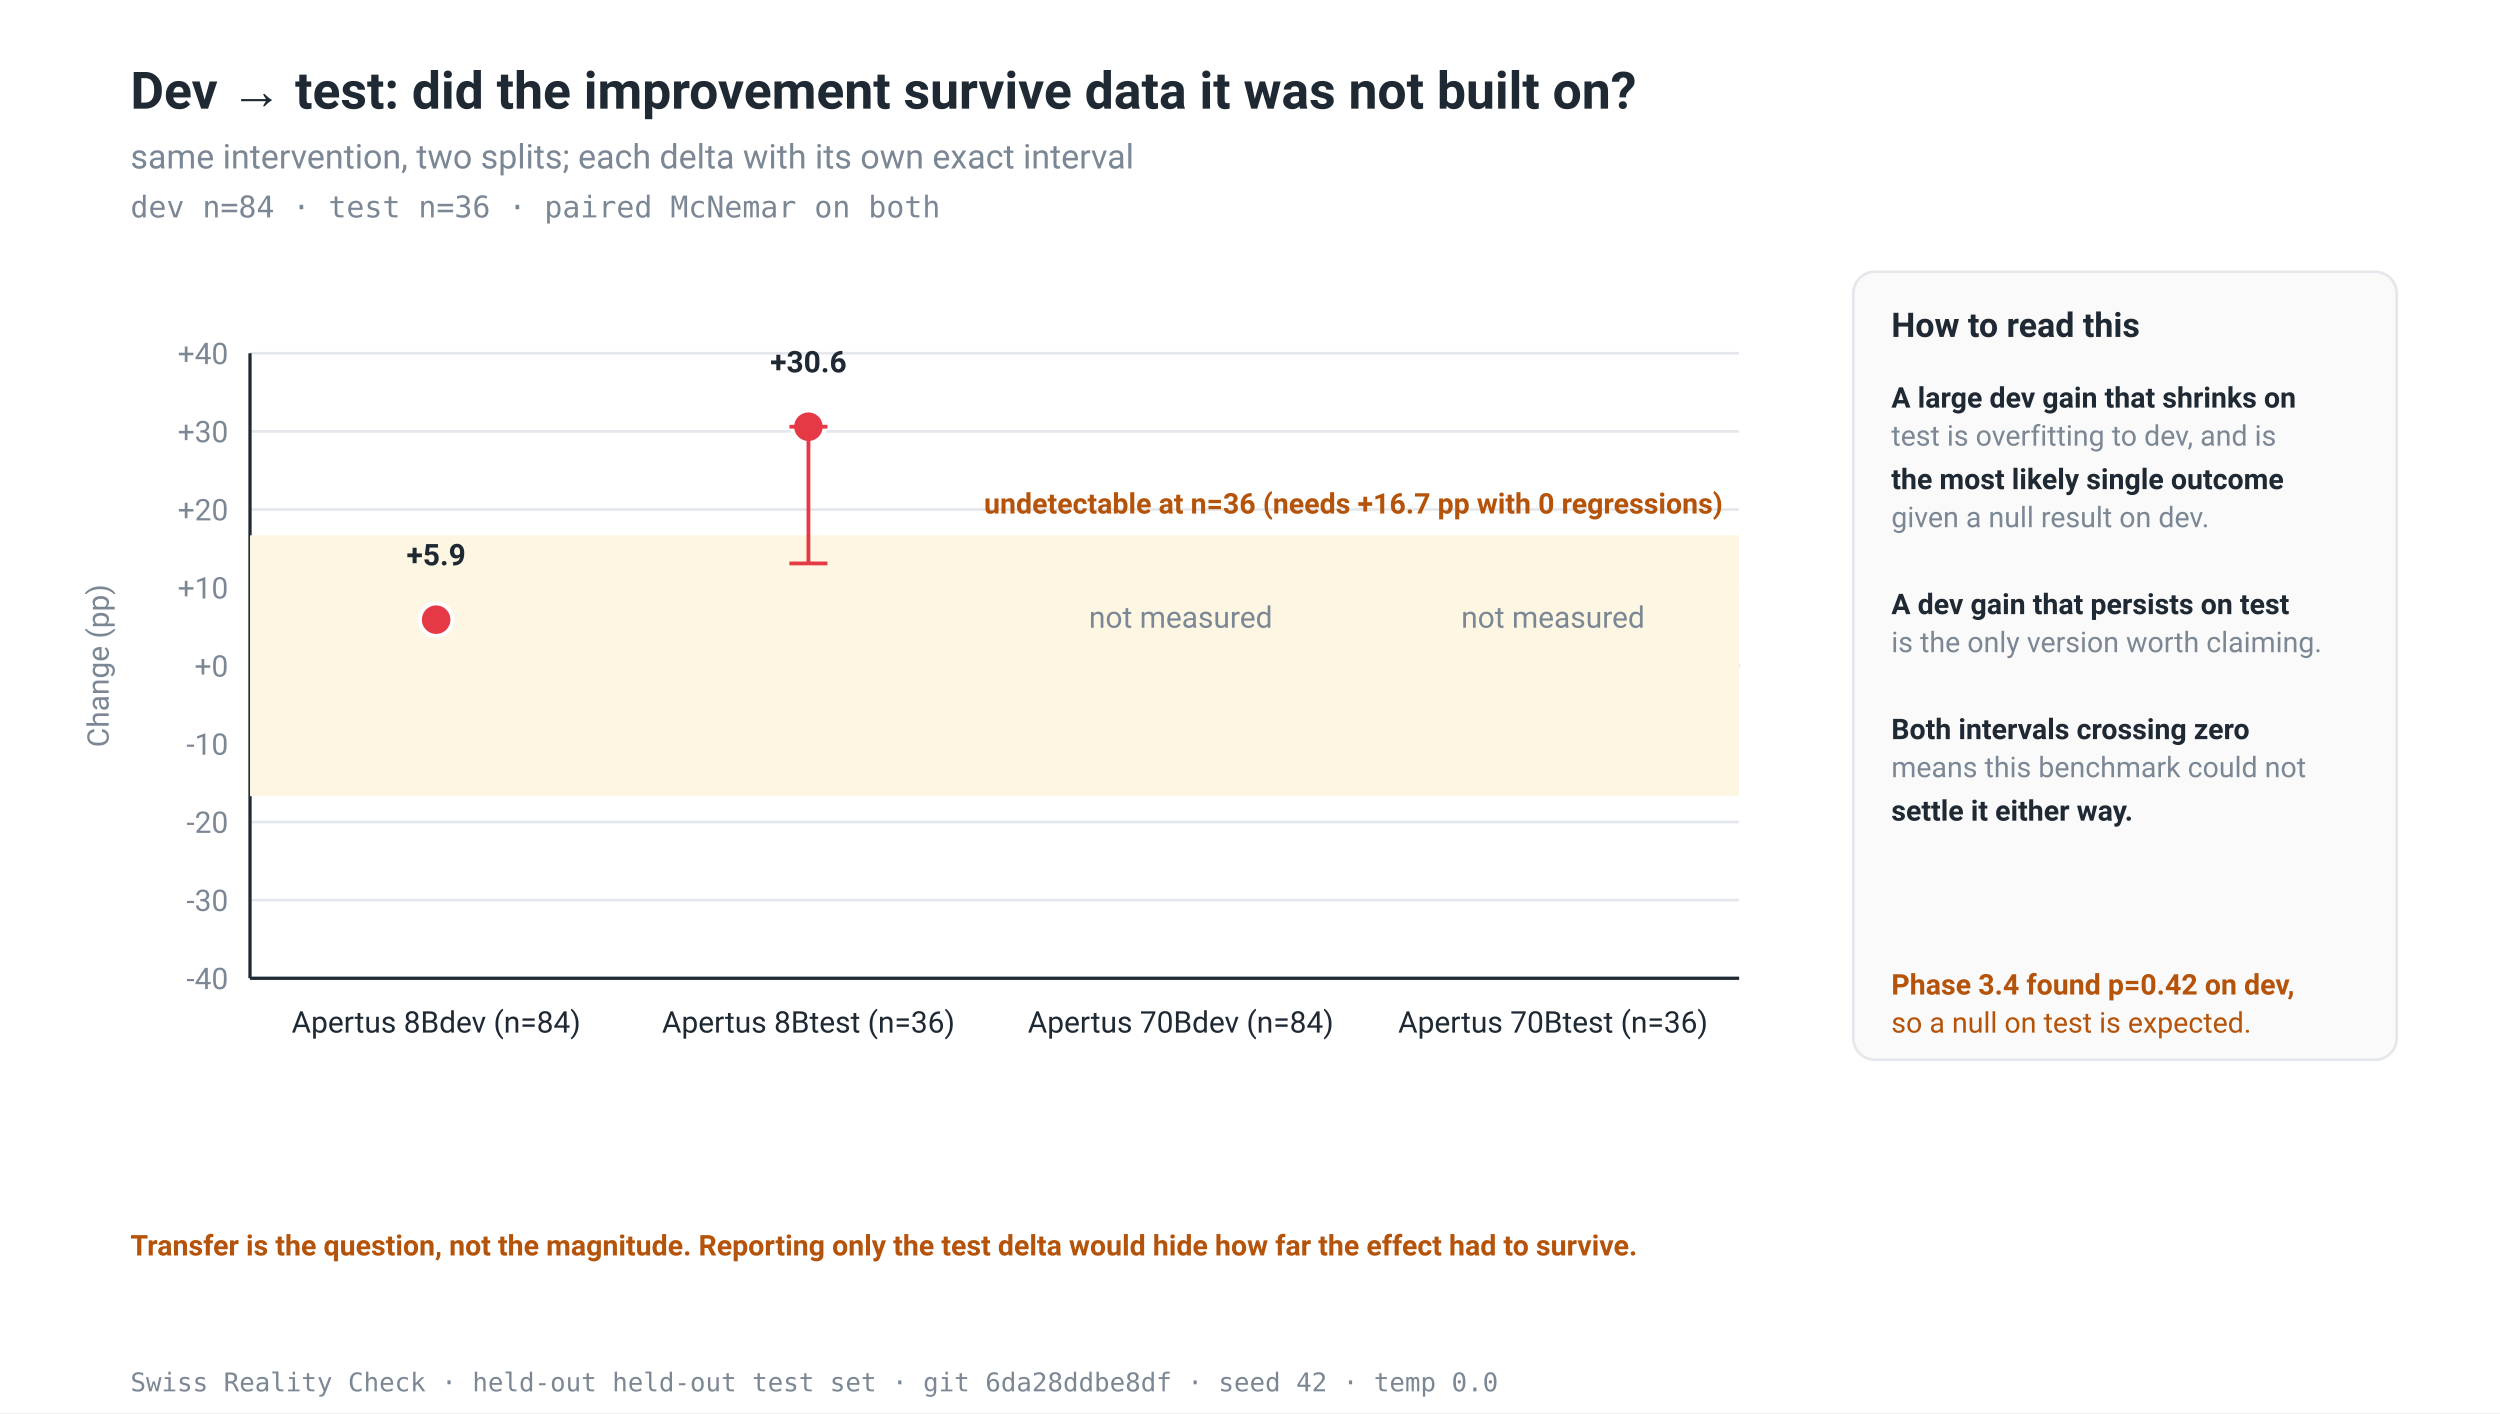
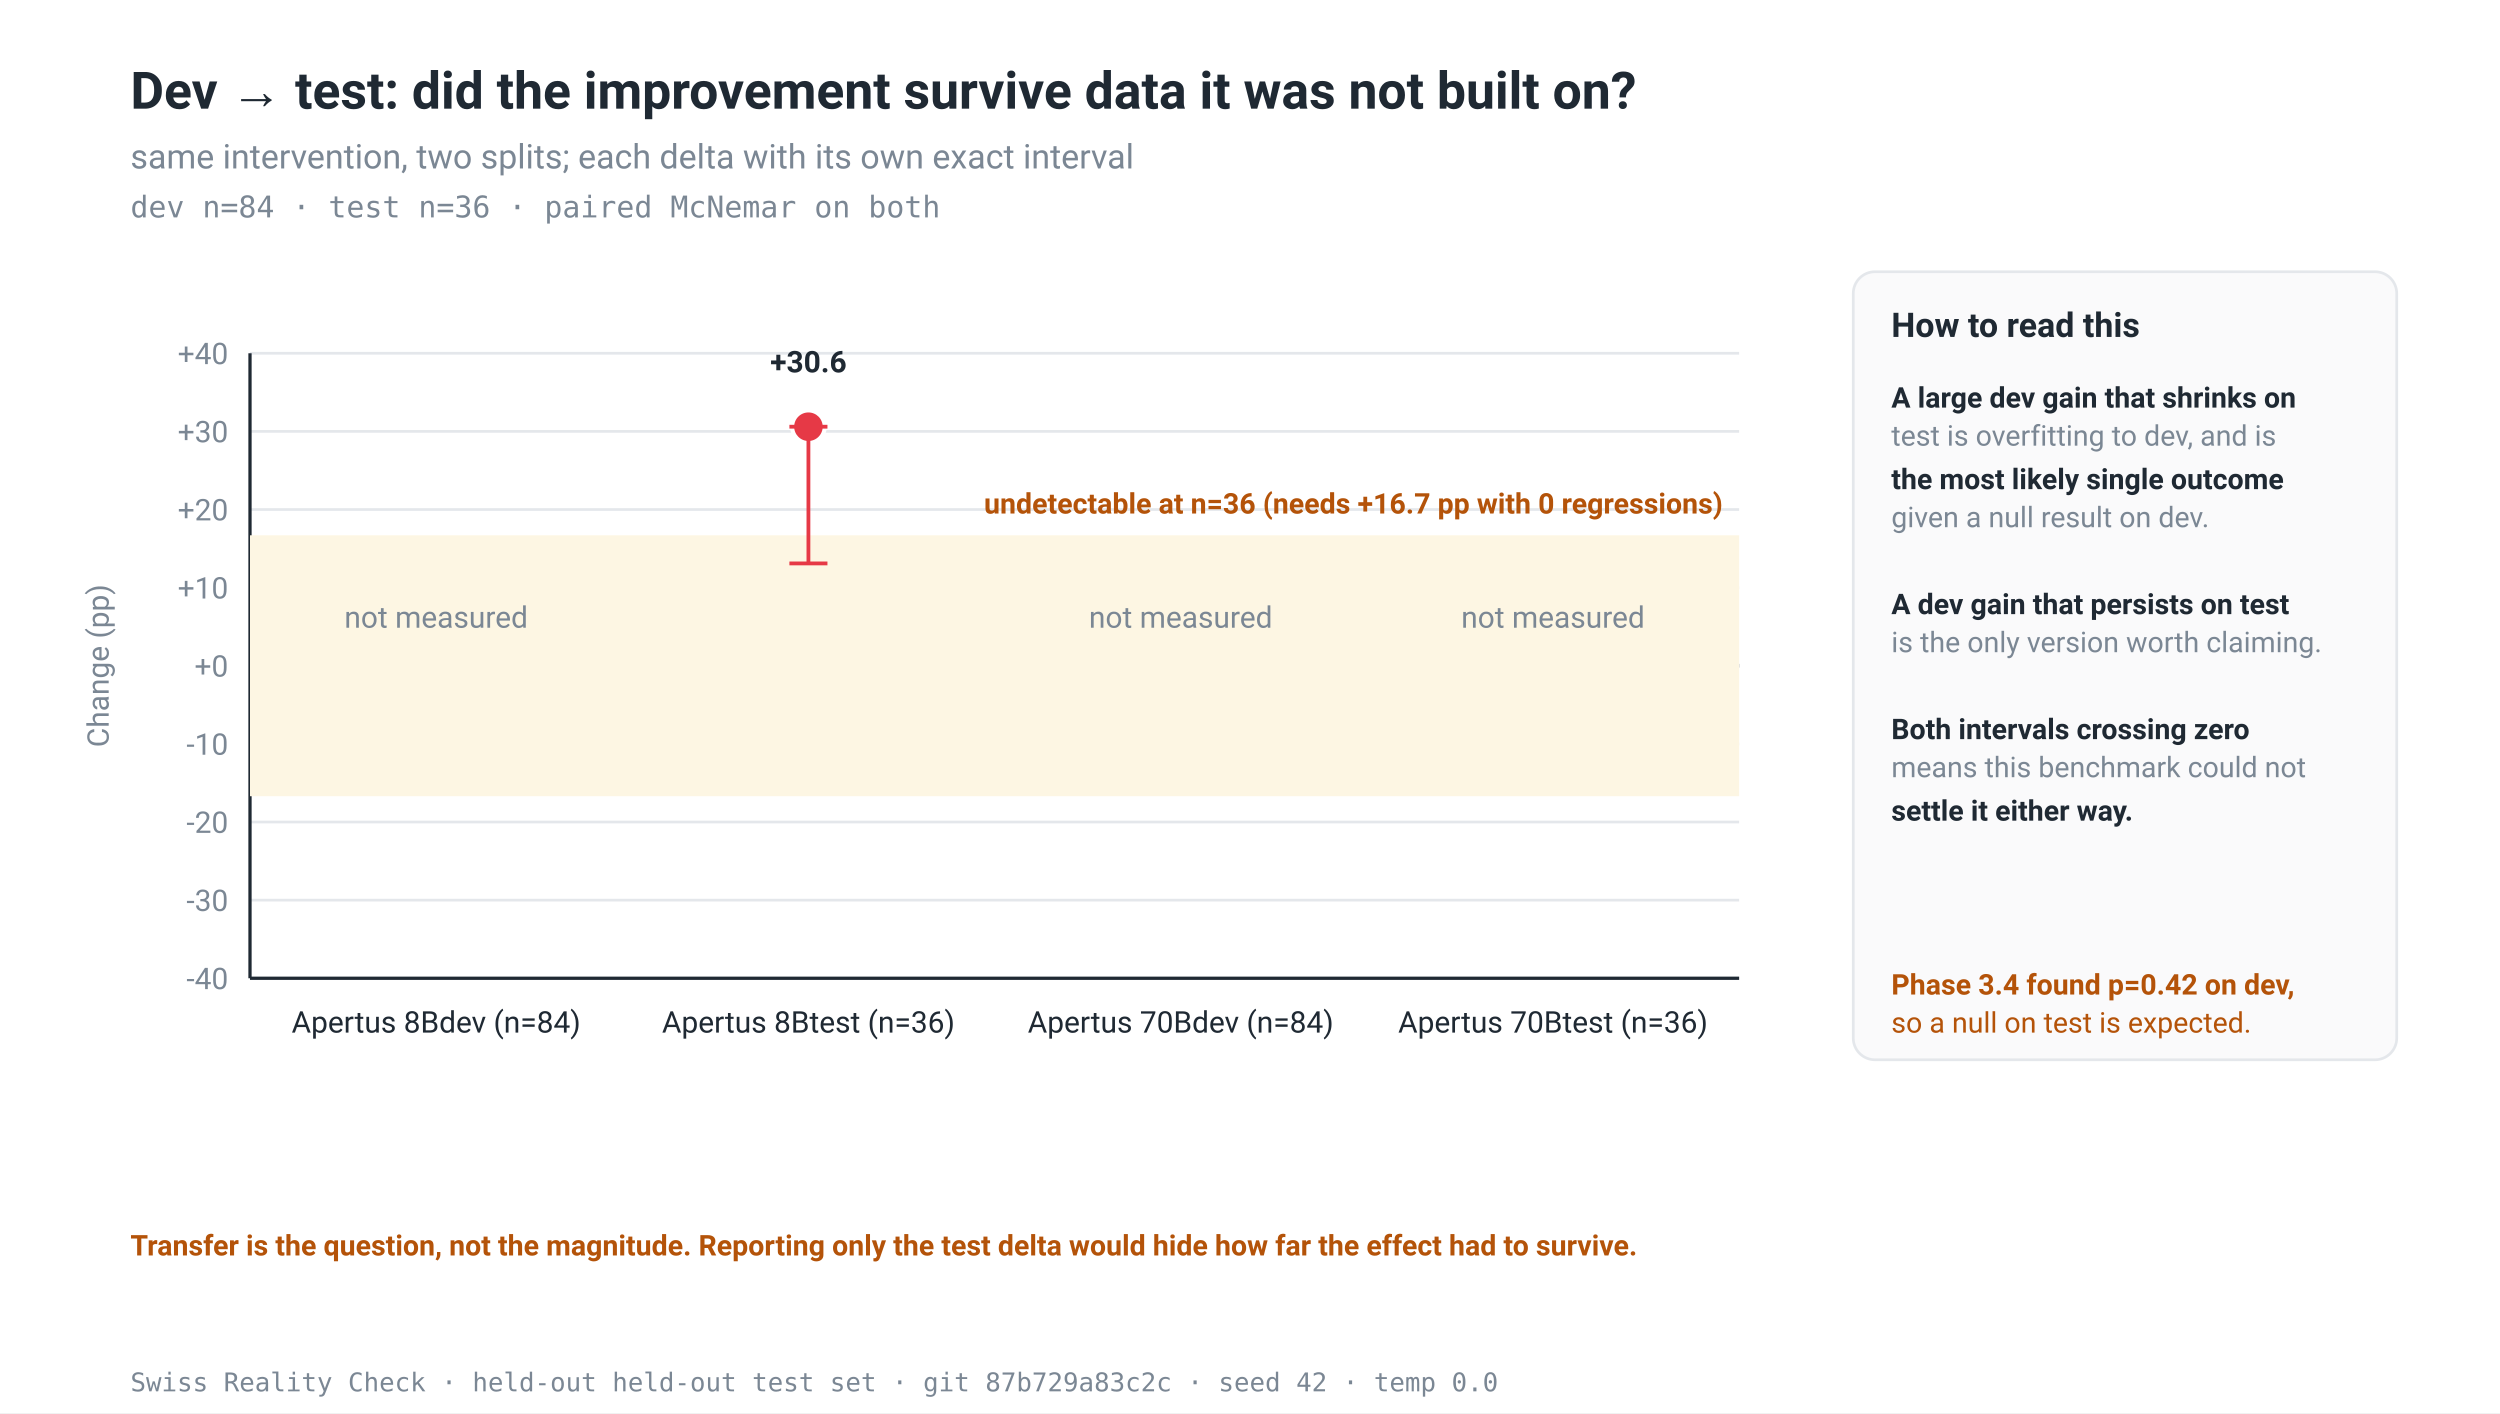
<svg xmlns="http://www.w3.org/2000/svg" width="920" height="520" viewBox="0 0 920 520" role="img" aria-labelledby="t" font-family="ui-sans-serif, -apple-system, 'Segoe UI', Roboto, 'Helvetica Neue', Arial, sans-serif">
  <rect width="920" height="520" fill="#FFFFFF" />
  <text x="48.00" y="40.00" font-family="ui-sans-serif, -apple-system, 'Segoe UI', Roboto, 'Helvetica Neue', Arial, sans-serif" font-size="19" fill="#1F2933" font-weight="bold" text-anchor="start" opacity="1.0" font-style="">Dev → test: did the improvement survive data it was not built on?</text>
  <text x="48.00" y="62.00" font-family="ui-sans-serif, -apple-system, 'Segoe UI', Roboto, 'Helvetica Neue', Arial, sans-serif" font-size="12.5" fill="#7B8794" font-weight="normal" text-anchor="start" opacity="1.0" font-style="">same intervention, two splits; each delta with its own exact interval</text>
  <text x="48.00" y="80.00" font-family="ui-monospace, SFMono-Regular, Menlo, Consolas, monospace" font-size="11" fill="#7B8794" font-weight="normal" text-anchor="start" opacity="1.0" font-style="">dev n=84 · test n=36 · paired McNemar on both</text>
  <line x1="92.00" y1="360.00" x2="640.00" y2="360.00" stroke="#E4E7EB" stroke-width="1" stroke-linecap="butt" />
  <text x="84.00" y="364.00" font-family="ui-sans-serif, -apple-system, 'Segoe UI', Roboto, 'Helvetica Neue', Arial, sans-serif" font-size="11" fill="#7B8794" font-weight="normal" text-anchor="end" opacity="1.0" font-style="">-40</text>
  <line x1="92.00" y1="331.25" x2="640.00" y2="331.25" stroke="#E4E7EB" stroke-width="1" stroke-linecap="butt" />
  <text x="84.00" y="335.25" font-family="ui-sans-serif, -apple-system, 'Segoe UI', Roboto, 'Helvetica Neue', Arial, sans-serif" font-size="11" fill="#7B8794" font-weight="normal" text-anchor="end" opacity="1.0" font-style="">-30</text>
  <line x1="92.00" y1="302.50" x2="640.00" y2="302.50" stroke="#E4E7EB" stroke-width="1" stroke-linecap="butt" />
  <text x="84.00" y="306.50" font-family="ui-sans-serif, -apple-system, 'Segoe UI', Roboto, 'Helvetica Neue', Arial, sans-serif" font-size="11" fill="#7B8794" font-weight="normal" text-anchor="end" opacity="1.0" font-style="">-20</text>
  <line x1="92.00" y1="273.75" x2="640.00" y2="273.75" stroke="#E4E7EB" stroke-width="1" stroke-linecap="butt" />
  <text x="84.00" y="277.75" font-family="ui-sans-serif, -apple-system, 'Segoe UI', Roboto, 'Helvetica Neue', Arial, sans-serif" font-size="11" fill="#7B8794" font-weight="normal" text-anchor="end" opacity="1.0" font-style="">-10</text>
  <line x1="92.00" y1="245.00" x2="640.00" y2="245.00" stroke="#E4E7EB" stroke-width="1" stroke-linecap="butt" />
  <text x="84.00" y="249.00" font-family="ui-sans-serif, -apple-system, 'Segoe UI', Roboto, 'Helvetica Neue', Arial, sans-serif" font-size="11" fill="#7B8794" font-weight="normal" text-anchor="end" opacity="1.0" font-style="">+0</text>
  <line x1="92.00" y1="216.25" x2="640.00" y2="216.25" stroke="#E4E7EB" stroke-width="1" stroke-linecap="butt" />
  <text x="84.00" y="220.25" font-family="ui-sans-serif, -apple-system, 'Segoe UI', Roboto, 'Helvetica Neue', Arial, sans-serif" font-size="11" fill="#7B8794" font-weight="normal" text-anchor="end" opacity="1.0" font-style="">+10</text>
  <line x1="92.00" y1="187.50" x2="640.00" y2="187.50" stroke="#E4E7EB" stroke-width="1" stroke-linecap="butt" />
  <text x="84.00" y="191.50" font-family="ui-sans-serif, -apple-system, 'Segoe UI', Roboto, 'Helvetica Neue', Arial, sans-serif" font-size="11" fill="#7B8794" font-weight="normal" text-anchor="end" opacity="1.0" font-style="">+20</text>
  <line x1="92.00" y1="158.75" x2="640.00" y2="158.75" stroke="#E4E7EB" stroke-width="1" stroke-linecap="butt" />
  <text x="84.00" y="162.75" font-family="ui-sans-serif, -apple-system, 'Segoe UI', Roboto, 'Helvetica Neue', Arial, sans-serif" font-size="11" fill="#7B8794" font-weight="normal" text-anchor="end" opacity="1.0" font-style="">+30</text>
  <line x1="92.00" y1="130.00" x2="640.00" y2="130.00" stroke="#E4E7EB" stroke-width="1" stroke-linecap="butt" />
  <text x="84.00" y="134.00" font-family="ui-sans-serif, -apple-system, 'Segoe UI', Roboto, 'Helvetica Neue', Arial, sans-serif" font-size="11" fill="#7B8794" font-weight="normal" text-anchor="end" opacity="1.0" font-style="">+40</text>
  <line x1="92.00" y1="130.00" x2="92.00" y2="360.00" stroke="#1F2933" stroke-width="1.2" stroke-linecap="butt" />
  <line x1="92.00" y1="360.00" x2="640.00" y2="360.00" stroke="#1F2933" stroke-width="1.2" stroke-linecap="butt" />
  <text x="40.00" y="245.00" font-family="ui-sans-serif, -apple-system, 'Segoe UI', Roboto, 'Helvetica Neue', Arial, sans-serif" font-size="11" fill="#7B8794" font-weight="normal" text-anchor="middle" transform="rotate(-90 40.00 245.00)">Change (pp)</text>
  <line x1="92.00" y1="245.00" x2="640.00" y2="245.00" stroke="#1F2933" stroke-width="1.4" stroke-linecap="butt" />
  <text x="636.00" y="239.00" font-family="ui-sans-serif, -apple-system, 'Segoe UI', Roboto, 'Helvetica Neue', Arial, sans-serif" font-size="11" fill="#1F2933" font-weight="bold" text-anchor="end" opacity="1.0" font-style="">no change</text>
  <rect x="92.00" y="196.99" width="548.00" height="96.02" rx="0" fill="#FDF6E3" stroke="none" stroke-width="1" opacity="1.0" />
  <text x="634.00" y="188.99" font-family="ui-sans-serif, -apple-system, 'Segoe UI', Roboto, 'Helvetica Neue', Arial, sans-serif" font-size="10.5" fill="#B45309" font-weight="bold" text-anchor="end" opacity="1.0" font-style="">undetectable at n=36 (needs +16.7 pp with 0 regressions)</text>
-   <circle cx="160.50" cy="228.04" r="6" fill="#E63946" stroke="#FFFFFF" stroke-width="1.5" opacity="1.0" />
-   <text x="160.50" y="208.04" font-family="ui-sans-serif, -apple-system, 'Segoe UI', Roboto, 'Helvetica Neue', Arial, sans-serif" font-size="11" fill="#1F2933" font-weight="bold" text-anchor="middle" opacity="1.0" font-style="">+5.9</text>
+   <text x="160.50" y="231.00" font-family="ui-sans-serif, -apple-system, 'Segoe UI', Roboto, 'Helvetica Neue', Arial, sans-serif" font-size="11" fill="#7B8794" font-weight="normal" text-anchor="middle" opacity="1.0" font-style="">not measured</text>
  <circle cx="297.50" cy="157.03" r="6" fill="#E63946" stroke="#FFFFFF" stroke-width="1.5" opacity="1.0" />
  <line x1="297.50" y1="207.34" x2="297.50" y2="157.03" stroke="#E63946" stroke-width="1.4" stroke-linecap="butt" />
  <line x1="290.50" y1="207.34" x2="304.50" y2="207.34" stroke="#E63946" stroke-width="1.4" stroke-linecap="butt" />
  <line x1="290.50" y1="157.03" x2="304.50" y2="157.03" stroke="#E63946" stroke-width="1.4" stroke-linecap="butt" />
  <text x="297.50" y="137.03" font-family="ui-sans-serif, -apple-system, 'Segoe UI', Roboto, 'Helvetica Neue', Arial, sans-serif" font-size="11" fill="#1F2933" font-weight="bold" text-anchor="middle" opacity="1.0" font-style="">+30.6</text>
  <text x="434.50" y="231.00" font-family="ui-sans-serif, -apple-system, 'Segoe UI', Roboto, 'Helvetica Neue', Arial, sans-serif" font-size="11" fill="#7B8794" font-weight="normal" text-anchor="middle" opacity="1.0" font-style="">not measured</text>
  <text x="571.50" y="231.00" font-family="ui-sans-serif, -apple-system, 'Segoe UI', Roboto, 'Helvetica Neue', Arial, sans-serif" font-size="11" fill="#7B8794" font-weight="normal" text-anchor="middle" opacity="1.0" font-style="">not measured</text>
  <text x="160.50" y="380.00" font-family="ui-sans-serif, -apple-system, 'Segoe UI', Roboto, 'Helvetica Neue', Arial, sans-serif" font-size="11" fill="#1F2933" font-weight="normal" text-anchor="middle" opacity="1.0" font-style="">Apertus 8B
dev (n=84)</text>
  <text x="297.50" y="380.00" font-family="ui-sans-serif, -apple-system, 'Segoe UI', Roboto, 'Helvetica Neue', Arial, sans-serif" font-size="11" fill="#1F2933" font-weight="normal" text-anchor="middle" opacity="1.0" font-style="">Apertus 8B
test (n=36)</text>
  <text x="434.50" y="380.00" font-family="ui-sans-serif, -apple-system, 'Segoe UI', Roboto, 'Helvetica Neue', Arial, sans-serif" font-size="11" fill="#1F2933" font-weight="normal" text-anchor="middle" opacity="1.0" font-style="">Apertus 70B
dev (n=84)</text>
  <text x="571.50" y="380.00" font-family="ui-sans-serif, -apple-system, 'Segoe UI', Roboto, 'Helvetica Neue', Arial, sans-serif" font-size="11" fill="#1F2933" font-weight="normal" text-anchor="middle" opacity="1.0" font-style="">Apertus 70B
test (n=36)</text>
  <rect x="682.00" y="100.00" width="200.00" height="290.00" rx="8" fill="#FAFAFB" stroke="#E4E7EB" stroke-width="1" opacity="1.0" />
  <text x="696.00" y="124.00" font-family="ui-sans-serif, -apple-system, 'Segoe UI', Roboto, 'Helvetica Neue', Arial, sans-serif" font-size="12.5" fill="#1F2933" font-weight="bold" text-anchor="start" opacity="1.0" font-style="">How to read this</text>
  <text x="696.00" y="150.00" font-family="ui-sans-serif, -apple-system, 'Segoe UI', Roboto, 'Helvetica Neue', Arial, sans-serif" font-size="10.5" fill="#1F2933" font-weight="bold" text-anchor="start" opacity="1.0" font-style="">A large dev gain that shrinks on</text>
  <text x="696.00" y="164.00" font-family="ui-sans-serif, -apple-system, 'Segoe UI', Roboto, 'Helvetica Neue', Arial, sans-serif" font-size="10.5" fill="#7B8794" font-weight="normal" text-anchor="start" opacity="1.0" font-style="">test is overfitting to dev, and is</text>
  <text x="696.00" y="180.00" font-family="ui-sans-serif, -apple-system, 'Segoe UI', Roboto, 'Helvetica Neue', Arial, sans-serif" font-size="10.5" fill="#1F2933" font-weight="bold" text-anchor="start" opacity="1.0" font-style="">the most likely single outcome</text>
  <text x="696.00" y="194.00" font-family="ui-sans-serif, -apple-system, 'Segoe UI', Roboto, 'Helvetica Neue', Arial, sans-serif" font-size="10.5" fill="#7B8794" font-weight="normal" text-anchor="start" opacity="1.0" font-style="">given a null result on dev.</text>
  <text x="696.00" y="226.00" font-family="ui-sans-serif, -apple-system, 'Segoe UI', Roboto, 'Helvetica Neue', Arial, sans-serif" font-size="10.5" fill="#1F2933" font-weight="bold" text-anchor="start" opacity="1.0" font-style="">A dev gain that persists on test</text>
  <text x="696.00" y="240.00" font-family="ui-sans-serif, -apple-system, 'Segoe UI', Roboto, 'Helvetica Neue', Arial, sans-serif" font-size="10.5" fill="#7B8794" font-weight="normal" text-anchor="start" opacity="1.0" font-style="">is the only version worth claiming.</text>
  <text x="696.00" y="272.00" font-family="ui-sans-serif, -apple-system, 'Segoe UI', Roboto, 'Helvetica Neue', Arial, sans-serif" font-size="10.5" fill="#1F2933" font-weight="bold" text-anchor="start" opacity="1.0" font-style="">Both intervals crossing zero</text>
  <text x="696.00" y="286.00" font-family="ui-sans-serif, -apple-system, 'Segoe UI', Roboto, 'Helvetica Neue', Arial, sans-serif" font-size="10.5" fill="#7B8794" font-weight="normal" text-anchor="start" opacity="1.0" font-style="">means this benchmark could not</text>
  <text x="696.00" y="302.00" font-family="ui-sans-serif, -apple-system, 'Segoe UI', Roboto, 'Helvetica Neue', Arial, sans-serif" font-size="10.5" fill="#1F2933" font-weight="bold" text-anchor="start" opacity="1.0" font-style="">settle it either way.</text>
  <text x="696.00" y="366.00" font-family="ui-sans-serif, -apple-system, 'Segoe UI', Roboto, 'Helvetica Neue', Arial, sans-serif" font-size="10.5" fill="#B45309" font-weight="bold" text-anchor="start" opacity="1.0" font-style="">Phase 3.4 found p=0.42 on dev,</text>
  <text x="696.00" y="380.00" font-family="ui-sans-serif, -apple-system, 'Segoe UI', Roboto, 'Helvetica Neue', Arial, sans-serif" font-size="10.5" fill="#B45309" font-weight="normal" text-anchor="start" opacity="1.0" font-style="">so a null on test is expected.</text>
  <text x="48.00" y="462.00" font-family="ui-sans-serif, -apple-system, 'Segoe UI', Roboto, 'Helvetica Neue', Arial, sans-serif" font-size="10.5" fill="#B45309" font-weight="bold" text-anchor="start" opacity="1.0" font-style="">Transfer is the question, not the magnitude. Reporting only the test delta would hide how far the effect had to survive.</text>
-   <text x="48.00" y="512.00" font-family="ui-monospace, SFMono-Regular, Menlo, Consolas, monospace" font-size="9.5" fill="#7B8794" font-weight="normal" text-anchor="start" opacity="1.0" font-style="">Swiss Reality Check · held-out held-out test set · git 6da28ddbe8df · seed 42 · temp 0.0</text>
+   <text x="48.00" y="512.00" font-family="ui-monospace, SFMono-Regular, Menlo, Consolas, monospace" font-size="9.5" fill="#7B8794" font-weight="normal" text-anchor="start" opacity="1.0" font-style="">Swiss Reality Check · held-out held-out test set · git 87b729a83c2c · seed 42 · temp 0.0</text>
</svg>
